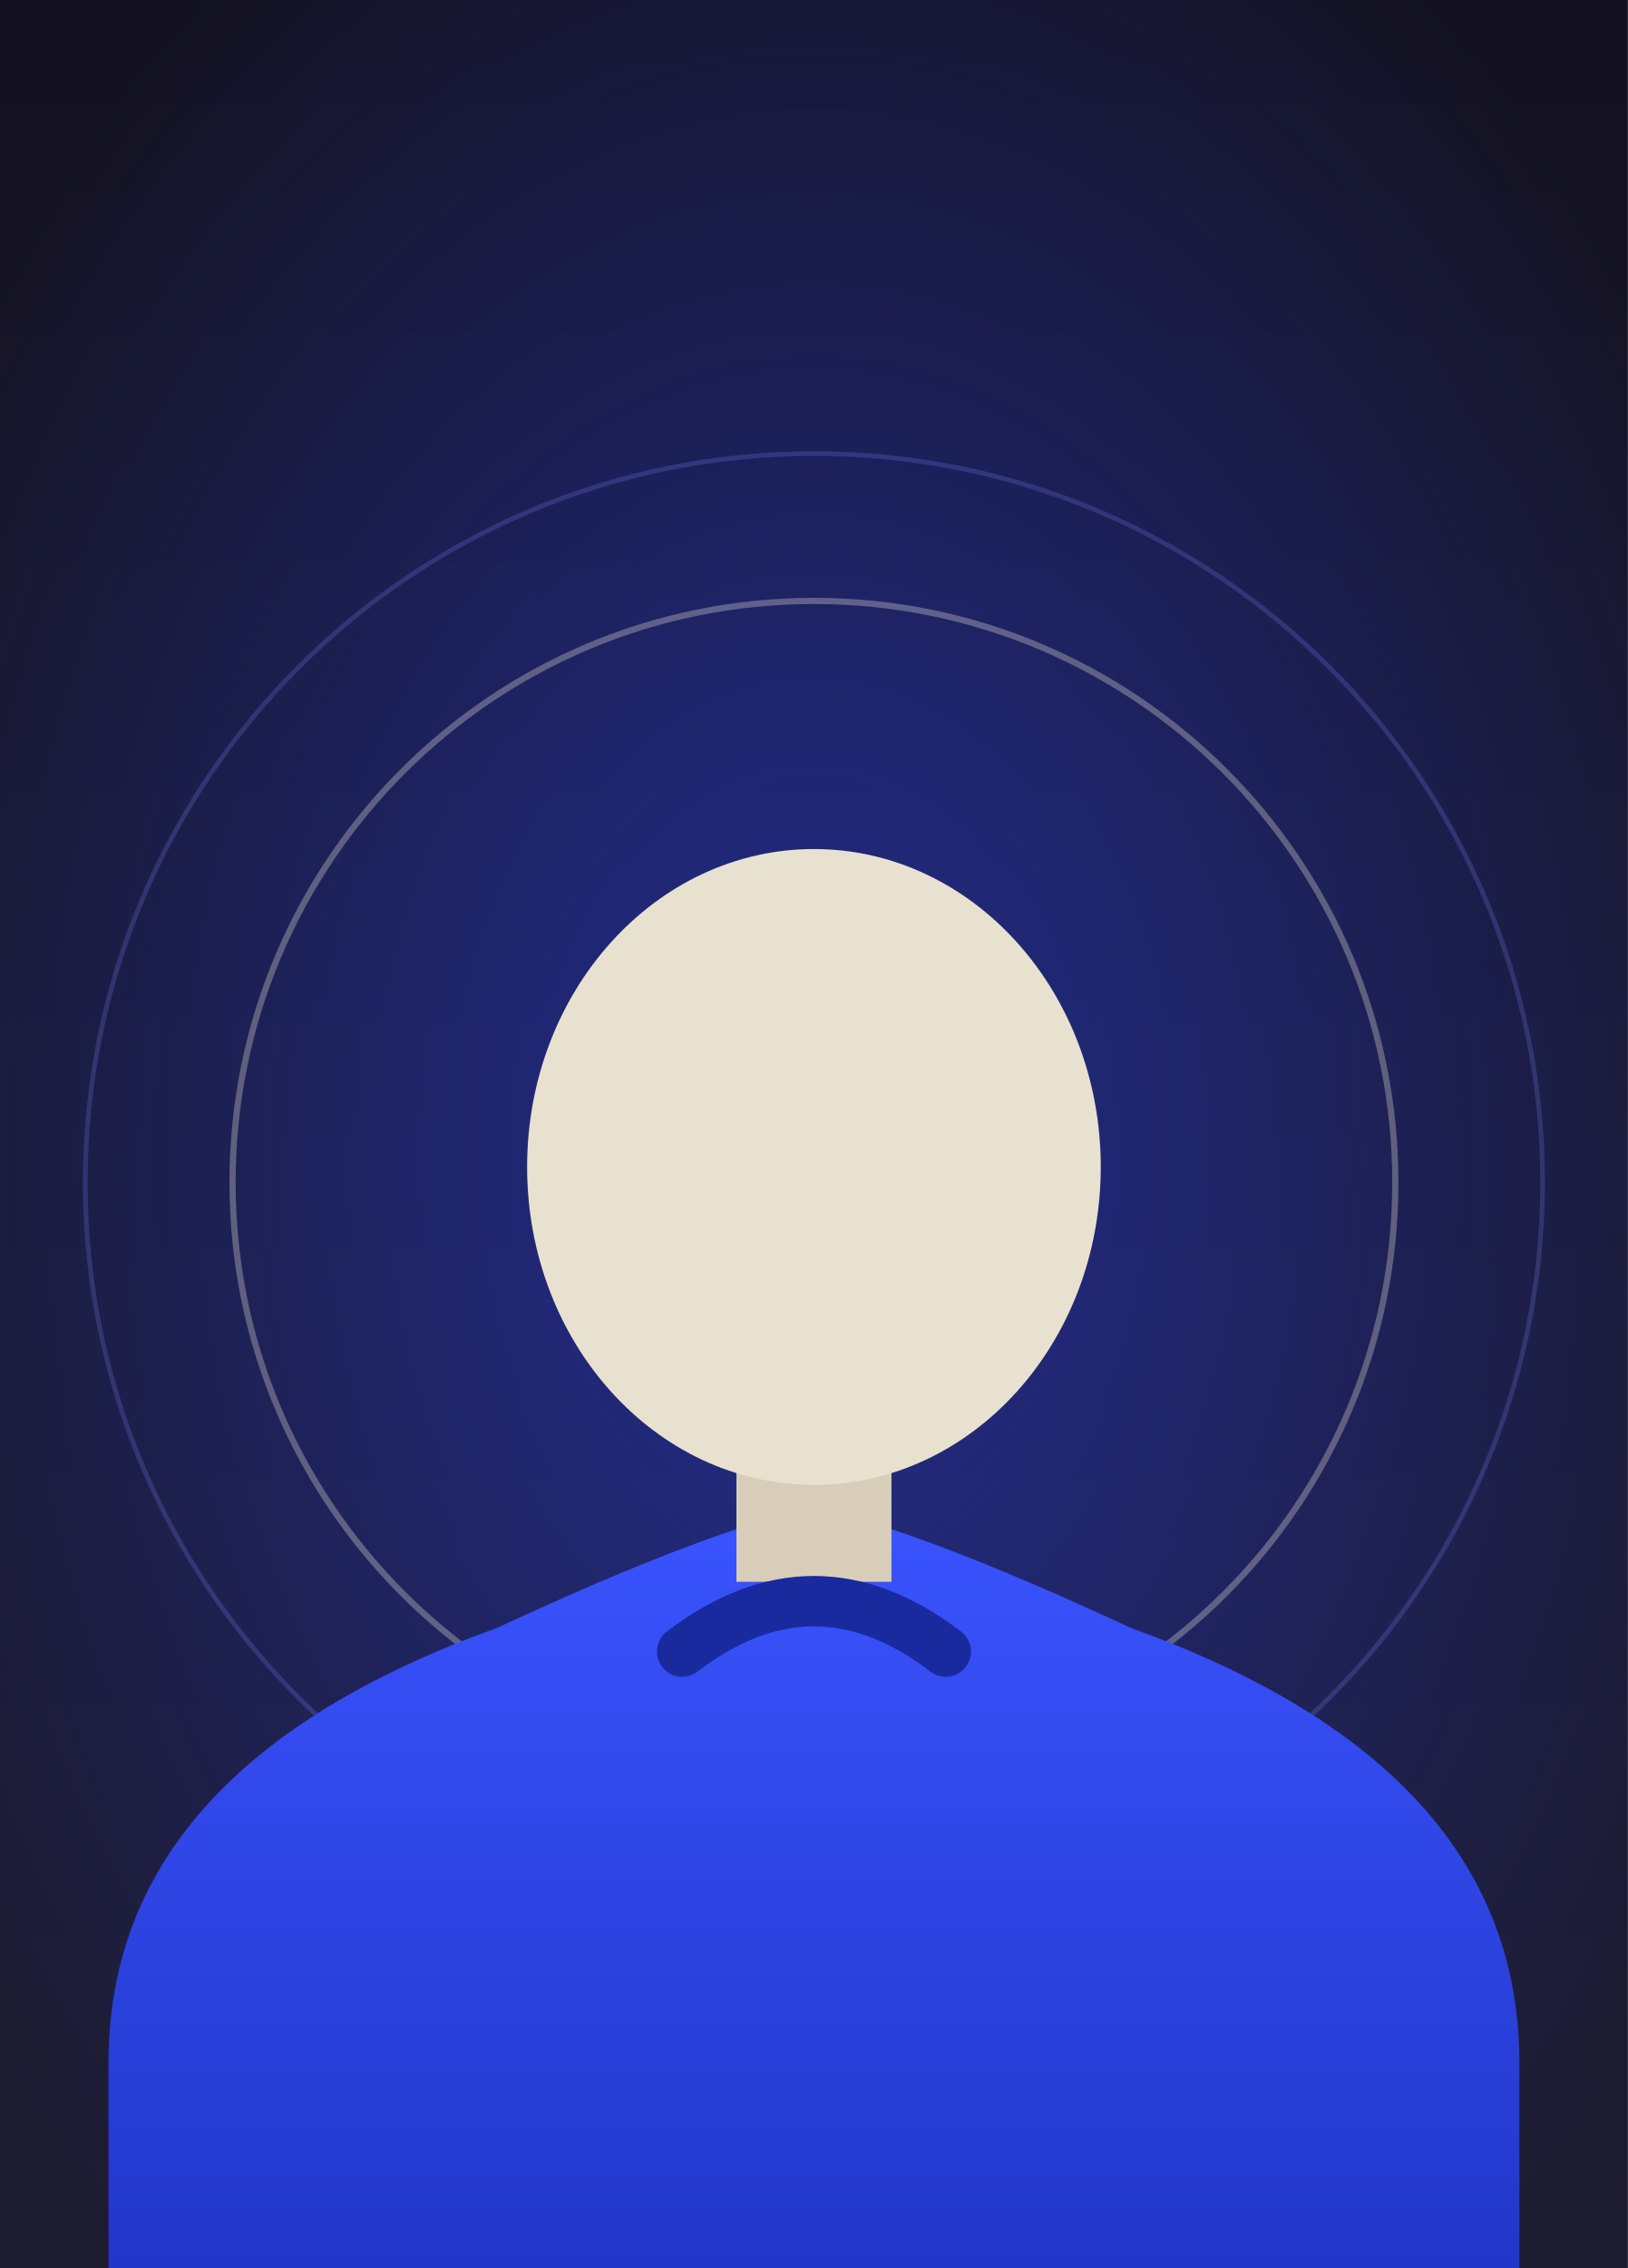
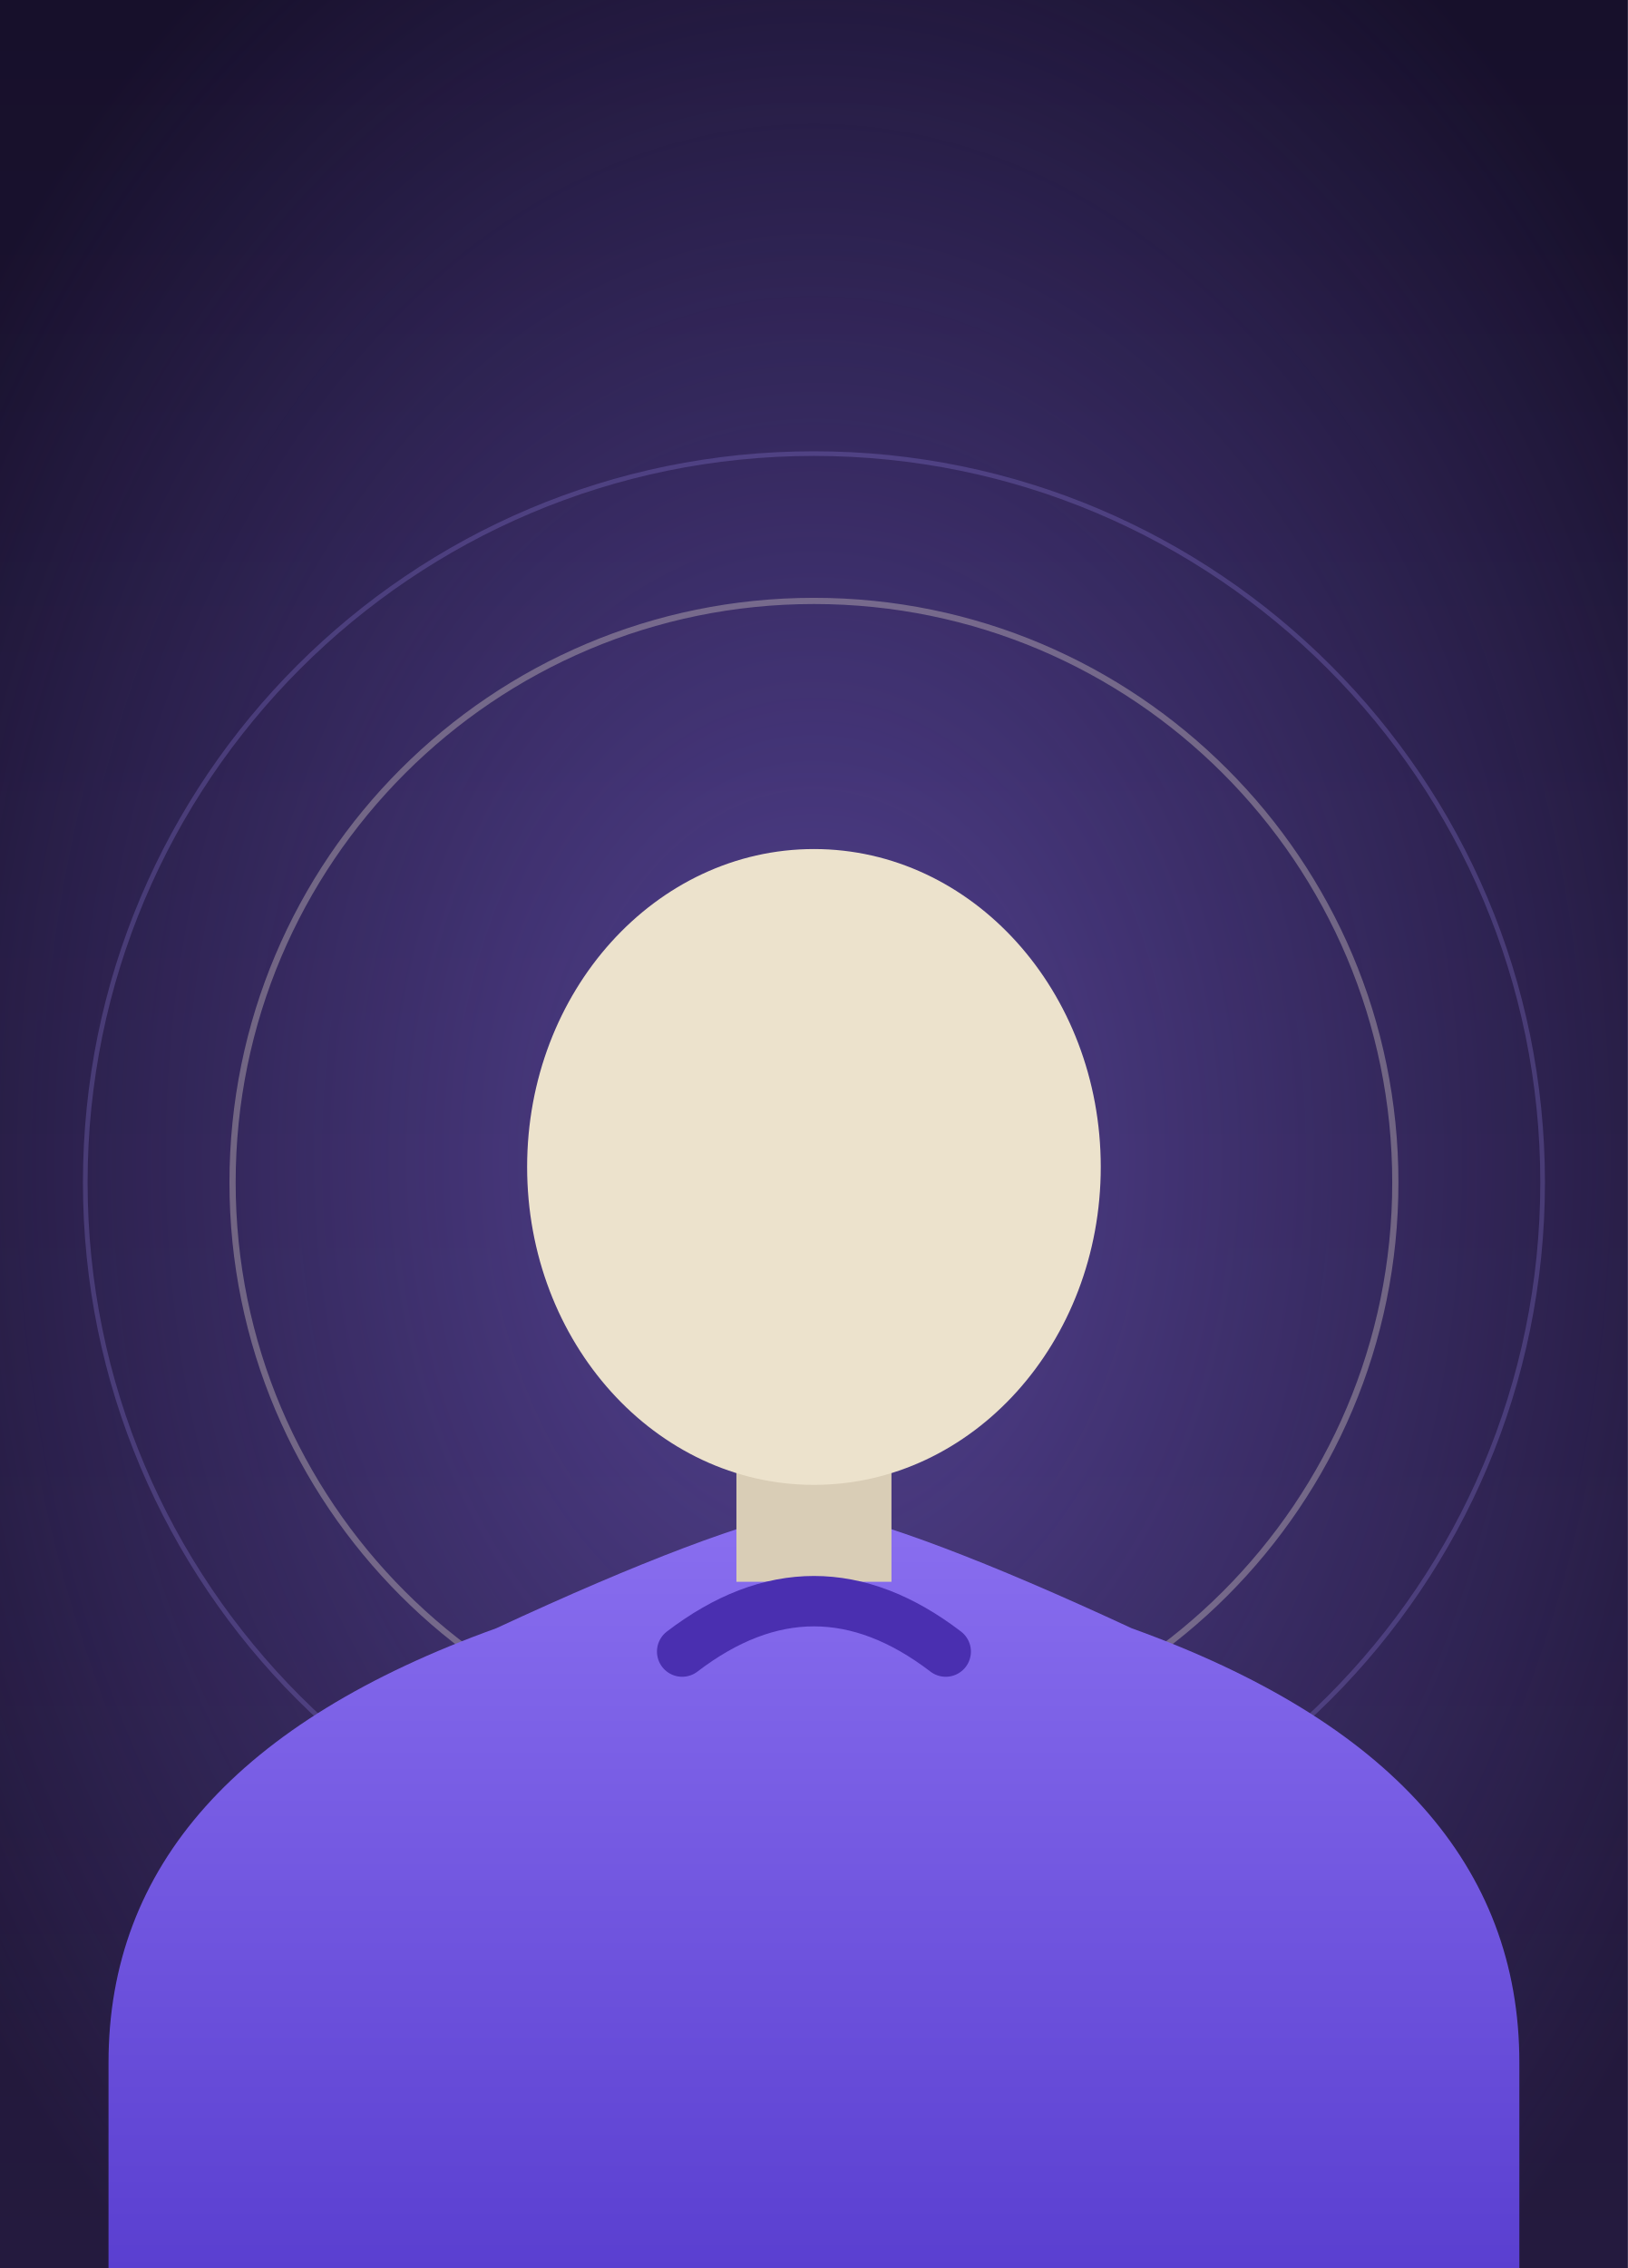
<svg xmlns="http://www.w3.org/2000/svg" viewBox="0 0 420 585" role="img" aria-label="dominicjamil 插画头像">
  <defs>
    <linearGradient id="av-bg" x1="0" y1="0" x2="0" y2="1">
-       <stop offset="0" stop-color="#141220" />
-       <stop offset="1" stop-color="#1e1c31" />
+       <stop offset="0" stop-color="#17102b" />
+       <stop offset="1" stop-color="#241a3e" />
    </linearGradient>
    <radialGradient id="av-halo" cx="0.5" cy="0.51" r="0.64">
-       <stop offset="0" stop-color="#2c43f5" stop-opacity="0.5" />
-       <stop offset="1" stop-color="#2c43f5" stop-opacity="0" />
+       <stop offset="0" stop-color="#8a6ff0" stop-opacity="0.5" />
+       <stop offset="1" stop-color="#8a6ff0" stop-opacity="0" />
    </radialGradient>
    <linearGradient id="av-sweater" x1="0" y1="0" x2="0" y2="1">
-       <stop offset="0" stop-color="#3a54ff" />
-       <stop offset="1" stop-color="#2236c9" />
+       <stop offset="0" stop-color="#8a6ff0" />
+       <stop offset="1" stop-color="#5a3fd0" />
    </linearGradient>
  </defs>
  <rect width="420" height="585" fill="url(#av-bg)" />
  <rect width="420" height="585" fill="url(#av-halo)" />
-   <circle cx="210" cy="305" r="188" fill="none" stroke="rgba(124,139,255,0.22)" stroke-width="1.2" />
-   <circle cx="210" cy="305" r="150" fill="none" stroke="rgba(236,229,213,0.32)" stroke-width="1.6" />
+   <circle cx="210" cy="305" r="188" fill="none" stroke="rgba(170,150,255,0.22)" stroke-width="1.2" />
+   <circle cx="210" cy="305" r="150" fill="none" stroke="rgba(242,232,214,0.32)" stroke-width="1.6" />
  <path d="M28 585 L28 532 Q28 456 128 420 Q184 394 210 389 Q236 394 292 420 Q392 456 392 532 L392 585 Z" fill="url(#av-sweater)" />
-   <rect x="190" y="372" width="40" height="36" fill="#d8cdb8" />
-   <path d="M176 426 Q210 400 244 426" fill="none" stroke="#182a9e" stroke-width="13" stroke-linecap="round" />
-   <ellipse cx="210" cy="301" rx="74" ry="82" fill="#e9e1cf" />
+   <rect x="190" y="372" width="40" height="36" fill="#d9cdb6" />
+   <path d="M176 426 Q210 400 244 426" fill="none" stroke="#4a2fb0" stroke-width="13" stroke-linecap="round" />
+   <ellipse cx="210" cy="301" rx="74" ry="82" fill="#ece2cc" />
</svg>
